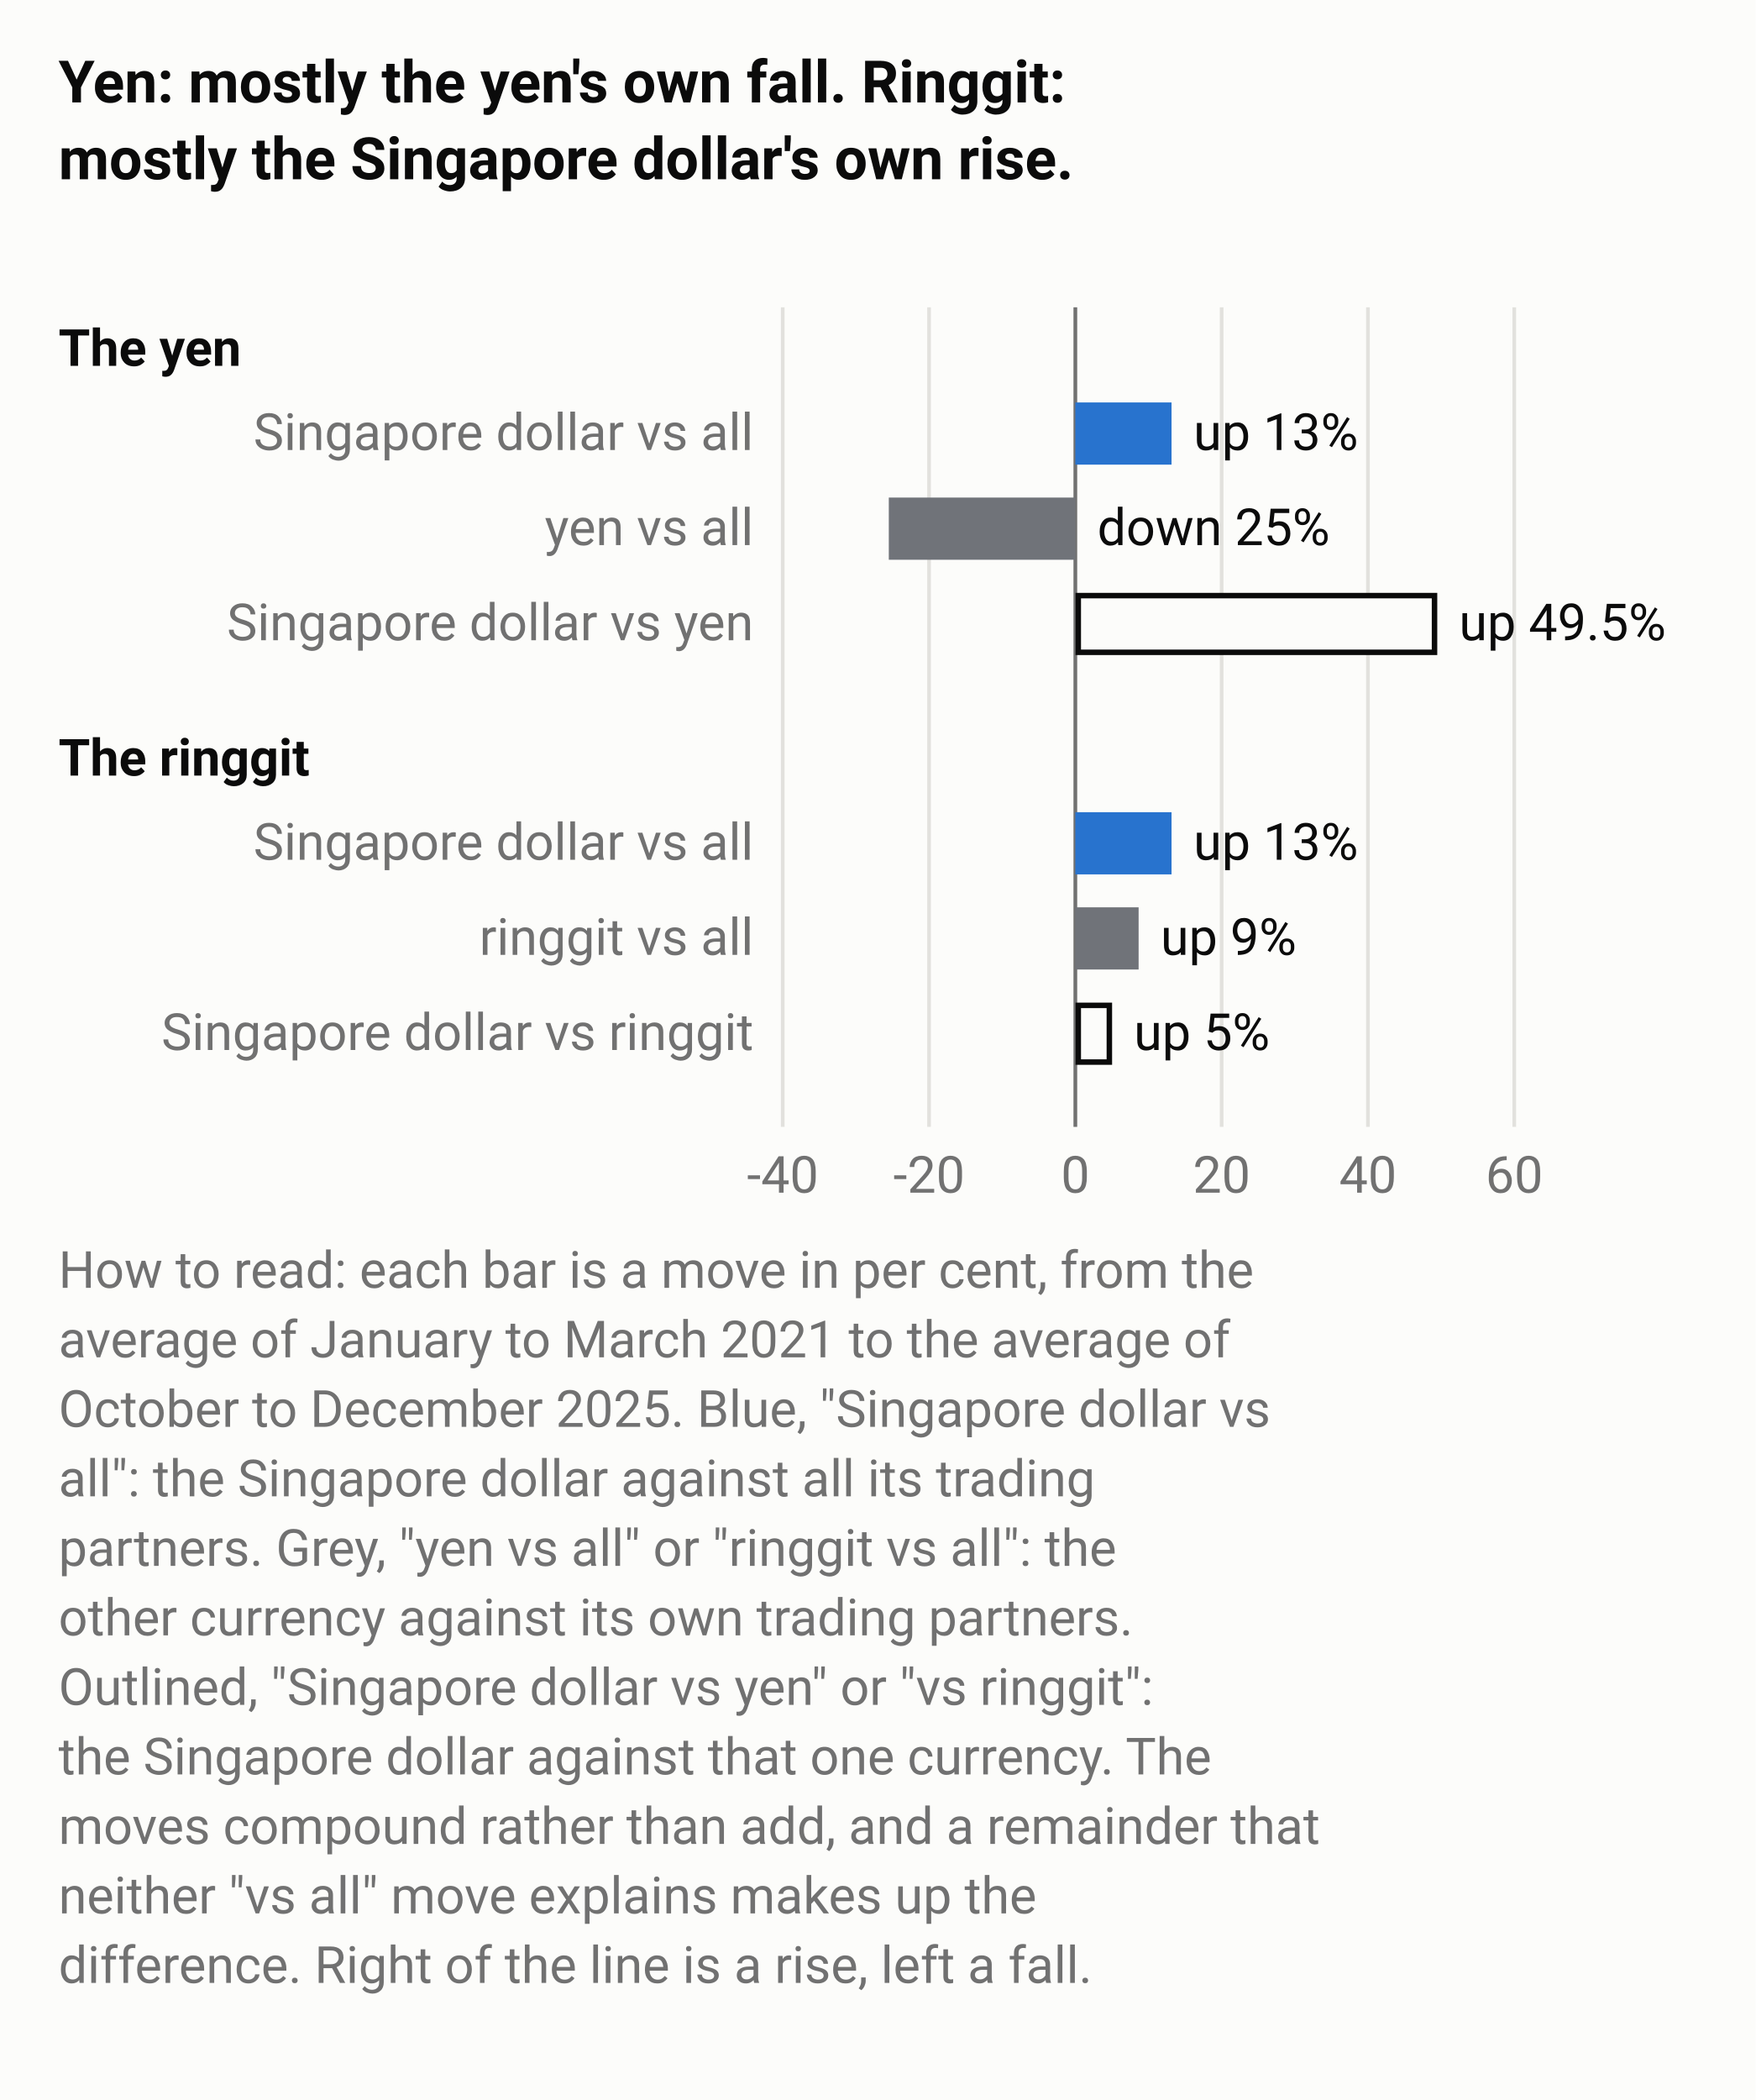
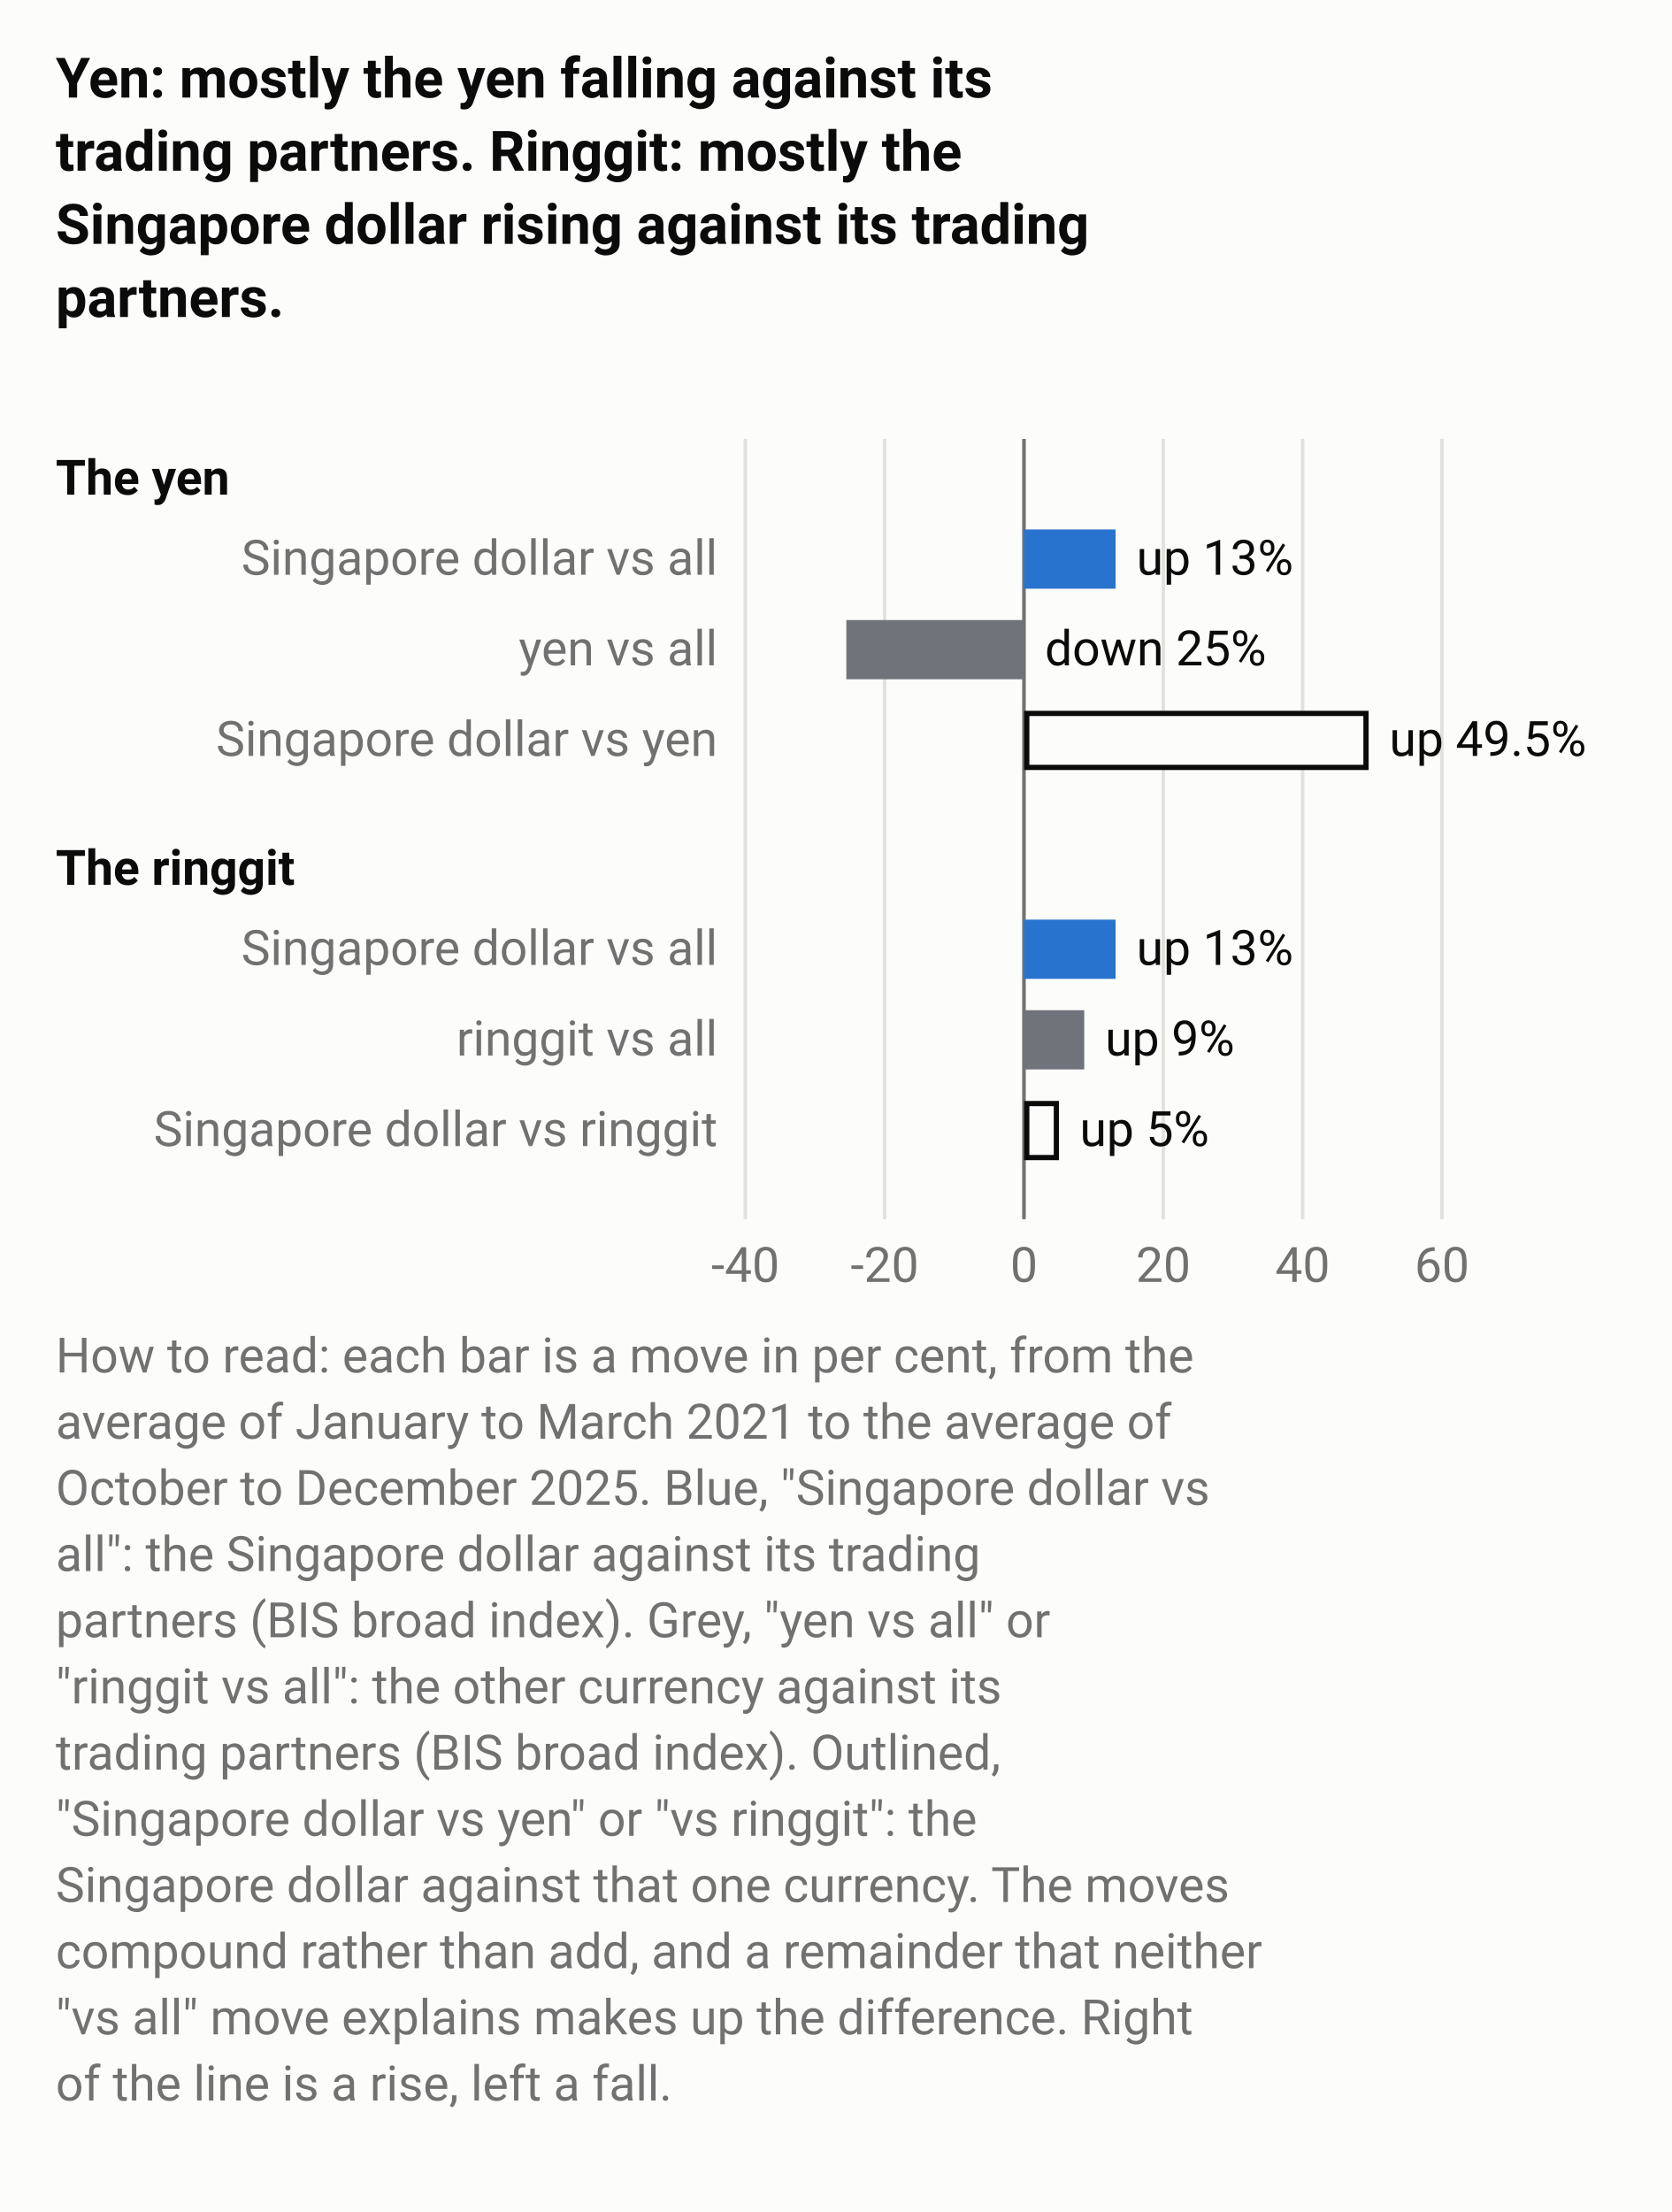
- <svg xmlns="http://www.w3.org/2000/svg" viewBox="0 0 480 574" role="img" aria-labelledby="sgd-chart1-title sgd-chart1-desc">
+ <svg xmlns="http://www.w3.org/2000/svg" viewBox="0 0 480 635" role="img" aria-labelledby="sgd-chart1-title sgd-chart1-desc">
  <style>:root{--fig-ink:#0b0b0b;--fig-ink-3:#717171;--fig-rule:#e2e1dd;--fig-surface:#fcfcfa;--fig-subject:#2873ce;--fig-context:#707379;}@media (prefers-color-scheme: dark){:root{--fig-ink:#ffffff;--fig-ink-3:#9a9a9a;--fig-rule:#38393a;--fig-surface:#1a1a19;--fig-subject:#3987e5;--fig-context:#93969c;}}:root[data-theme="dark"]{--fig-ink:#ffffff;--fig-ink-3:#9a9a9a;--fig-rule:#38393a;--fig-surface:#1a1a19;--fig-subject:#3987e5;--fig-context:#93969c;}text{font-family:ui-sans-serif,system-ui,-apple-system,Segoe UI,Roboto,Helvetica,Arial,sans-serif;}</style>
-   <rect x="0" y="0" width="480" height="574" fill="var(--fig-surface,#fcfcfa)" />
-   <text x="16.0" y="28.0" font-size="16" fill="var(--fig-ink,#0b0b0b)" font-weight="600">Yen: mostly the yen's own fall. Ringgit:</text>
-   <text x="16.0" y="49.0" font-size="16" fill="var(--fig-ink,#0b0b0b)" font-weight="600">mostly the Singapore dollar's own rise.</text>
-   <line x1="214.0" x2="214.0" y1="84" y2="308" stroke="var(--fig-rule,#e2e1dd)" stroke-width="1" />
-   <text x="214.0" y="326.0" text-anchor="middle" font-size="14" fill="var(--fig-ink-3,#717171)">-40</text>
-   <line x1="254.0" x2="254.0" y1="84" y2="308" stroke="var(--fig-rule,#e2e1dd)" stroke-width="1" />
-   <text x="254.0" y="326.0" text-anchor="middle" font-size="14" fill="var(--fig-ink-3,#717171)">-20</text>
-   <line x1="294.0" x2="294.0" y1="84" y2="308" stroke="var(--fig-rule,#e2e1dd)" stroke-width="1" />
-   <text x="294.0" y="326.0" text-anchor="middle" font-size="14" fill="var(--fig-ink-3,#717171)">0</text>
-   <line x1="334.0" x2="334.0" y1="84" y2="308" stroke="var(--fig-rule,#e2e1dd)" stroke-width="1" />
-   <text x="334.0" y="326.0" text-anchor="middle" font-size="14" fill="var(--fig-ink-3,#717171)">20</text>
-   <line x1="374.0" x2="374.0" y1="84" y2="308" stroke="var(--fig-rule,#e2e1dd)" stroke-width="1" />
-   <text x="374.0" y="326.0" text-anchor="middle" font-size="14" fill="var(--fig-ink-3,#717171)">40</text>
-   <line x1="414.0" x2="414.0" y1="84" y2="308" stroke="var(--fig-rule,#e2e1dd)" stroke-width="1" />
-   <text x="414.0" y="326.0" text-anchor="middle" font-size="14" fill="var(--fig-ink-3,#717171)">60</text>
-   <line x1="294.0" x2="294.0" y1="84" y2="308" stroke="var(--fig-ink-3,#717171)" stroke-width="1" />
-   <text x="16.0" y="100.0" font-size="14" fill="var(--fig-ink,#0b0b0b)" font-weight="600">The yen</text>
-   <text x="206.0" y="123.0" text-anchor="end" font-size="14" fill="var(--fig-ink-3,#717171)">Singapore dollar vs all</text>
-   <rect x="294.0" y="110.0" width="26.3" height="17" fill="var(--fig-subject,#2873ce)" />
-   <text x="326.3" y="123.0" font-size="14" fill="var(--fig-ink,#0b0b0b)">up 13%</text>
-   <text x="206.0" y="149.0" text-anchor="end" font-size="14" fill="var(--fig-ink-3,#717171)">yen vs all</text>
-   <rect x="243.0" y="136.0" width="51.0" height="17" fill="var(--fig-context,#707379)" />
-   <text x="300.0" y="149.0" font-size="14" fill="var(--fig-ink,#0b0b0b)">down 25%</text>
-   <text x="206.0" y="175.0" text-anchor="end" font-size="14" fill="var(--fig-ink-3,#717171)">Singapore dollar vs yen</text>
-   <rect x="294.8" y="162.8" width="97.4" height="15.5" fill="var(--fig-surface,#fcfcfa)" stroke="var(--fig-ink,#0b0b0b)" stroke-width="1.5" />
-   <text x="398.9" y="175.0" font-size="14" fill="var(--fig-ink,#0b0b0b)">up 49.5%</text>
-   <text x="16.0" y="212.0" font-size="14" fill="var(--fig-ink,#0b0b0b)" font-weight="600">The ringgit</text>
-   <text x="206.0" y="235.0" text-anchor="end" font-size="14" fill="var(--fig-ink-3,#717171)">Singapore dollar vs all</text>
-   <rect x="294.0" y="222.0" width="26.3" height="17" fill="var(--fig-subject,#2873ce)" />
-   <text x="326.3" y="235.0" font-size="14" fill="var(--fig-ink,#0b0b0b)">up 13%</text>
-   <text x="206.0" y="261.0" text-anchor="end" font-size="14" fill="var(--fig-ink-3,#717171)">ringgit vs all</text>
-   <rect x="294.0" y="248.0" width="17.3" height="17" fill="var(--fig-context,#707379)" />
-   <text x="317.3" y="261.0" font-size="14" fill="var(--fig-ink,#0b0b0b)">up 9%</text>
-   <text x="206.0" y="287.0" text-anchor="end" font-size="14" fill="var(--fig-ink-3,#717171)">Singapore dollar vs ringgit</text>
-   <rect x="294.8" y="274.8" width="8.5" height="15.5" fill="var(--fig-surface,#fcfcfa)" stroke="var(--fig-ink,#0b0b0b)" stroke-width="1.5" />
-   <text x="310.0" y="287.0" font-size="14" fill="var(--fig-ink,#0b0b0b)">up 5%</text>
-   <text x="16.0" y="352.0" font-size="14" fill="var(--fig-ink-3,#717171)">How to read: each bar is a move in per cent, from the</text>
-   <text x="16.0" y="371.0" font-size="14" fill="var(--fig-ink-3,#717171)">average of January to March 2021 to the average of</text>
-   <text x="16.0" y="390.0" font-size="14" fill="var(--fig-ink-3,#717171)">October to December 2025. Blue, "Singapore dollar vs</text>
-   <text x="16.0" y="409.0" font-size="14" fill="var(--fig-ink-3,#717171)">all": the Singapore dollar against all its trading</text>
-   <text x="16.0" y="428.0" font-size="14" fill="var(--fig-ink-3,#717171)">partners. Grey, "yen vs all" or "ringgit vs all": the</text>
-   <text x="16.0" y="447.0" font-size="14" fill="var(--fig-ink-3,#717171)">other currency against its own trading partners.</text>
-   <text x="16.0" y="466.0" font-size="14" fill="var(--fig-ink-3,#717171)">Outlined, "Singapore dollar vs yen" or "vs ringgit":</text>
-   <text x="16.0" y="485.0" font-size="14" fill="var(--fig-ink-3,#717171)">the Singapore dollar against that one currency. The</text>
-   <text x="16.0" y="504.0" font-size="14" fill="var(--fig-ink-3,#717171)">moves compound rather than add, and a remainder that</text>
-   <text x="16.0" y="523.0" font-size="14" fill="var(--fig-ink-3,#717171)">neither "vs all" move explains makes up the</text>
-   <text x="16.0" y="542.0" font-size="14" fill="var(--fig-ink-3,#717171)">difference. Right of the line is a rise, left a fall.</text>
+   <rect x="0" y="0" width="480" height="635" fill="var(--fig-surface,#fcfcfa)" />
+   <text x="16.0" y="28.0" font-size="16" fill="var(--fig-ink,#0b0b0b)" font-weight="600">Yen: mostly the yen falling against its</text>
+   <text x="16.0" y="49.0" font-size="16" fill="var(--fig-ink,#0b0b0b)" font-weight="600">trading partners. Ringgit: mostly the</text>
+   <text x="16.0" y="70.0" font-size="16" fill="var(--fig-ink,#0b0b0b)" font-weight="600">Singapore dollar rising against its trading</text>
+   <text x="16.0" y="91.0" font-size="16" fill="var(--fig-ink,#0b0b0b)" font-weight="600">partners.</text>
+   <line x1="214.0" x2="214.0" y1="126" y2="350" stroke="var(--fig-rule,#e2e1dd)" stroke-width="1" />
+   <text x="214.0" y="368.0" text-anchor="middle" font-size="14" fill="var(--fig-ink-3,#717171)">-40</text>
+   <line x1="254.0" x2="254.0" y1="126" y2="350" stroke="var(--fig-rule,#e2e1dd)" stroke-width="1" />
+   <text x="254.0" y="368.0" text-anchor="middle" font-size="14" fill="var(--fig-ink-3,#717171)">-20</text>
+   <line x1="294.0" x2="294.0" y1="126" y2="350" stroke="var(--fig-rule,#e2e1dd)" stroke-width="1" />
+   <text x="294.0" y="368.0" text-anchor="middle" font-size="14" fill="var(--fig-ink-3,#717171)">0</text>
+   <line x1="334.0" x2="334.0" y1="126" y2="350" stroke="var(--fig-rule,#e2e1dd)" stroke-width="1" />
+   <text x="334.0" y="368.0" text-anchor="middle" font-size="14" fill="var(--fig-ink-3,#717171)">20</text>
+   <line x1="374.0" x2="374.0" y1="126" y2="350" stroke="var(--fig-rule,#e2e1dd)" stroke-width="1" />
+   <text x="374.0" y="368.0" text-anchor="middle" font-size="14" fill="var(--fig-ink-3,#717171)">40</text>
+   <line x1="414.0" x2="414.0" y1="126" y2="350" stroke="var(--fig-rule,#e2e1dd)" stroke-width="1" />
+   <text x="414.0" y="368.0" text-anchor="middle" font-size="14" fill="var(--fig-ink-3,#717171)">60</text>
+   <line x1="294.0" x2="294.0" y1="126" y2="350" stroke="var(--fig-ink-3,#717171)" stroke-width="1" />
+   <text x="16.0" y="142.0" font-size="14" fill="var(--fig-ink,#0b0b0b)" font-weight="600">The yen</text>
+   <text x="206.0" y="165.0" text-anchor="end" font-size="14" fill="var(--fig-ink-3,#717171)">Singapore dollar vs all</text>
+   <rect x="294.0" y="152.0" width="26.3" height="17" fill="var(--fig-subject,#2873ce)" />
+   <text x="326.3" y="165.0" font-size="14" fill="var(--fig-ink,#0b0b0b)">up 13%</text>
+   <text x="206.0" y="191.0" text-anchor="end" font-size="14" fill="var(--fig-ink-3,#717171)">yen vs all</text>
+   <rect x="243.0" y="178.0" width="51.0" height="17" fill="var(--fig-context,#707379)" />
+   <text x="300.0" y="191.0" font-size="14" fill="var(--fig-ink,#0b0b0b)">down 25%</text>
+   <text x="206.0" y="217.0" text-anchor="end" font-size="14" fill="var(--fig-ink-3,#717171)">Singapore dollar vs yen</text>
+   <rect x="294.8" y="204.8" width="97.4" height="15.5" fill="var(--fig-surface,#fcfcfa)" stroke="var(--fig-ink,#0b0b0b)" stroke-width="1.5" />
+   <text x="398.9" y="217.0" font-size="14" fill="var(--fig-ink,#0b0b0b)">up 49.5%</text>
+   <text x="16.0" y="254.0" font-size="14" fill="var(--fig-ink,#0b0b0b)" font-weight="600">The ringgit</text>
+   <text x="206.0" y="277.0" text-anchor="end" font-size="14" fill="var(--fig-ink-3,#717171)">Singapore dollar vs all</text>
+   <rect x="294.0" y="264.0" width="26.3" height="17" fill="var(--fig-subject,#2873ce)" />
+   <text x="326.3" y="277.0" font-size="14" fill="var(--fig-ink,#0b0b0b)">up 13%</text>
+   <text x="206.0" y="303.0" text-anchor="end" font-size="14" fill="var(--fig-ink-3,#717171)">ringgit vs all</text>
+   <rect x="294.0" y="290.0" width="17.3" height="17" fill="var(--fig-context,#707379)" />
+   <text x="317.3" y="303.0" font-size="14" fill="var(--fig-ink,#0b0b0b)">up 9%</text>
+   <text x="206.0" y="329.0" text-anchor="end" font-size="14" fill="var(--fig-ink-3,#717171)">Singapore dollar vs ringgit</text>
+   <rect x="294.8" y="316.8" width="8.5" height="15.5" fill="var(--fig-surface,#fcfcfa)" stroke="var(--fig-ink,#0b0b0b)" stroke-width="1.5" />
+   <text x="310.0" y="329.0" font-size="14" fill="var(--fig-ink,#0b0b0b)">up 5%</text>
+   <text x="16.0" y="394.0" font-size="14" fill="var(--fig-ink-3,#717171)">How to read: each bar is a move in per cent, from the</text>
+   <text x="16.0" y="413.0" font-size="14" fill="var(--fig-ink-3,#717171)">average of January to March 2021 to the average of</text>
+   <text x="16.0" y="432.0" font-size="14" fill="var(--fig-ink-3,#717171)">October to December 2025. Blue, "Singapore dollar vs</text>
+   <text x="16.0" y="451.0" font-size="14" fill="var(--fig-ink-3,#717171)">all": the Singapore dollar against its trading</text>
+   <text x="16.0" y="470.0" font-size="14" fill="var(--fig-ink-3,#717171)">partners (BIS broad index). Grey, "yen vs all" or</text>
+   <text x="16.0" y="489.0" font-size="14" fill="var(--fig-ink-3,#717171)">"ringgit vs all": the other currency against its</text>
+   <text x="16.0" y="508.0" font-size="14" fill="var(--fig-ink-3,#717171)">trading partners (BIS broad index). Outlined,</text>
+   <text x="16.0" y="527.0" font-size="14" fill="var(--fig-ink-3,#717171)">"Singapore dollar vs yen" or "vs ringgit": the</text>
+   <text x="16.0" y="546.0" font-size="14" fill="var(--fig-ink-3,#717171)">Singapore dollar against that one currency. The moves</text>
+   <text x="16.0" y="565.0" font-size="14" fill="var(--fig-ink-3,#717171)">compound rather than add, and a remainder that neither</text>
+   <text x="16.0" y="584.0" font-size="14" fill="var(--fig-ink-3,#717171)">"vs all" move explains makes up the difference. Right</text>
+   <text x="16.0" y="603.0" font-size="14" fill="var(--fig-ink-3,#717171)">of the line is a rise, left a fall.</text>
</svg>
